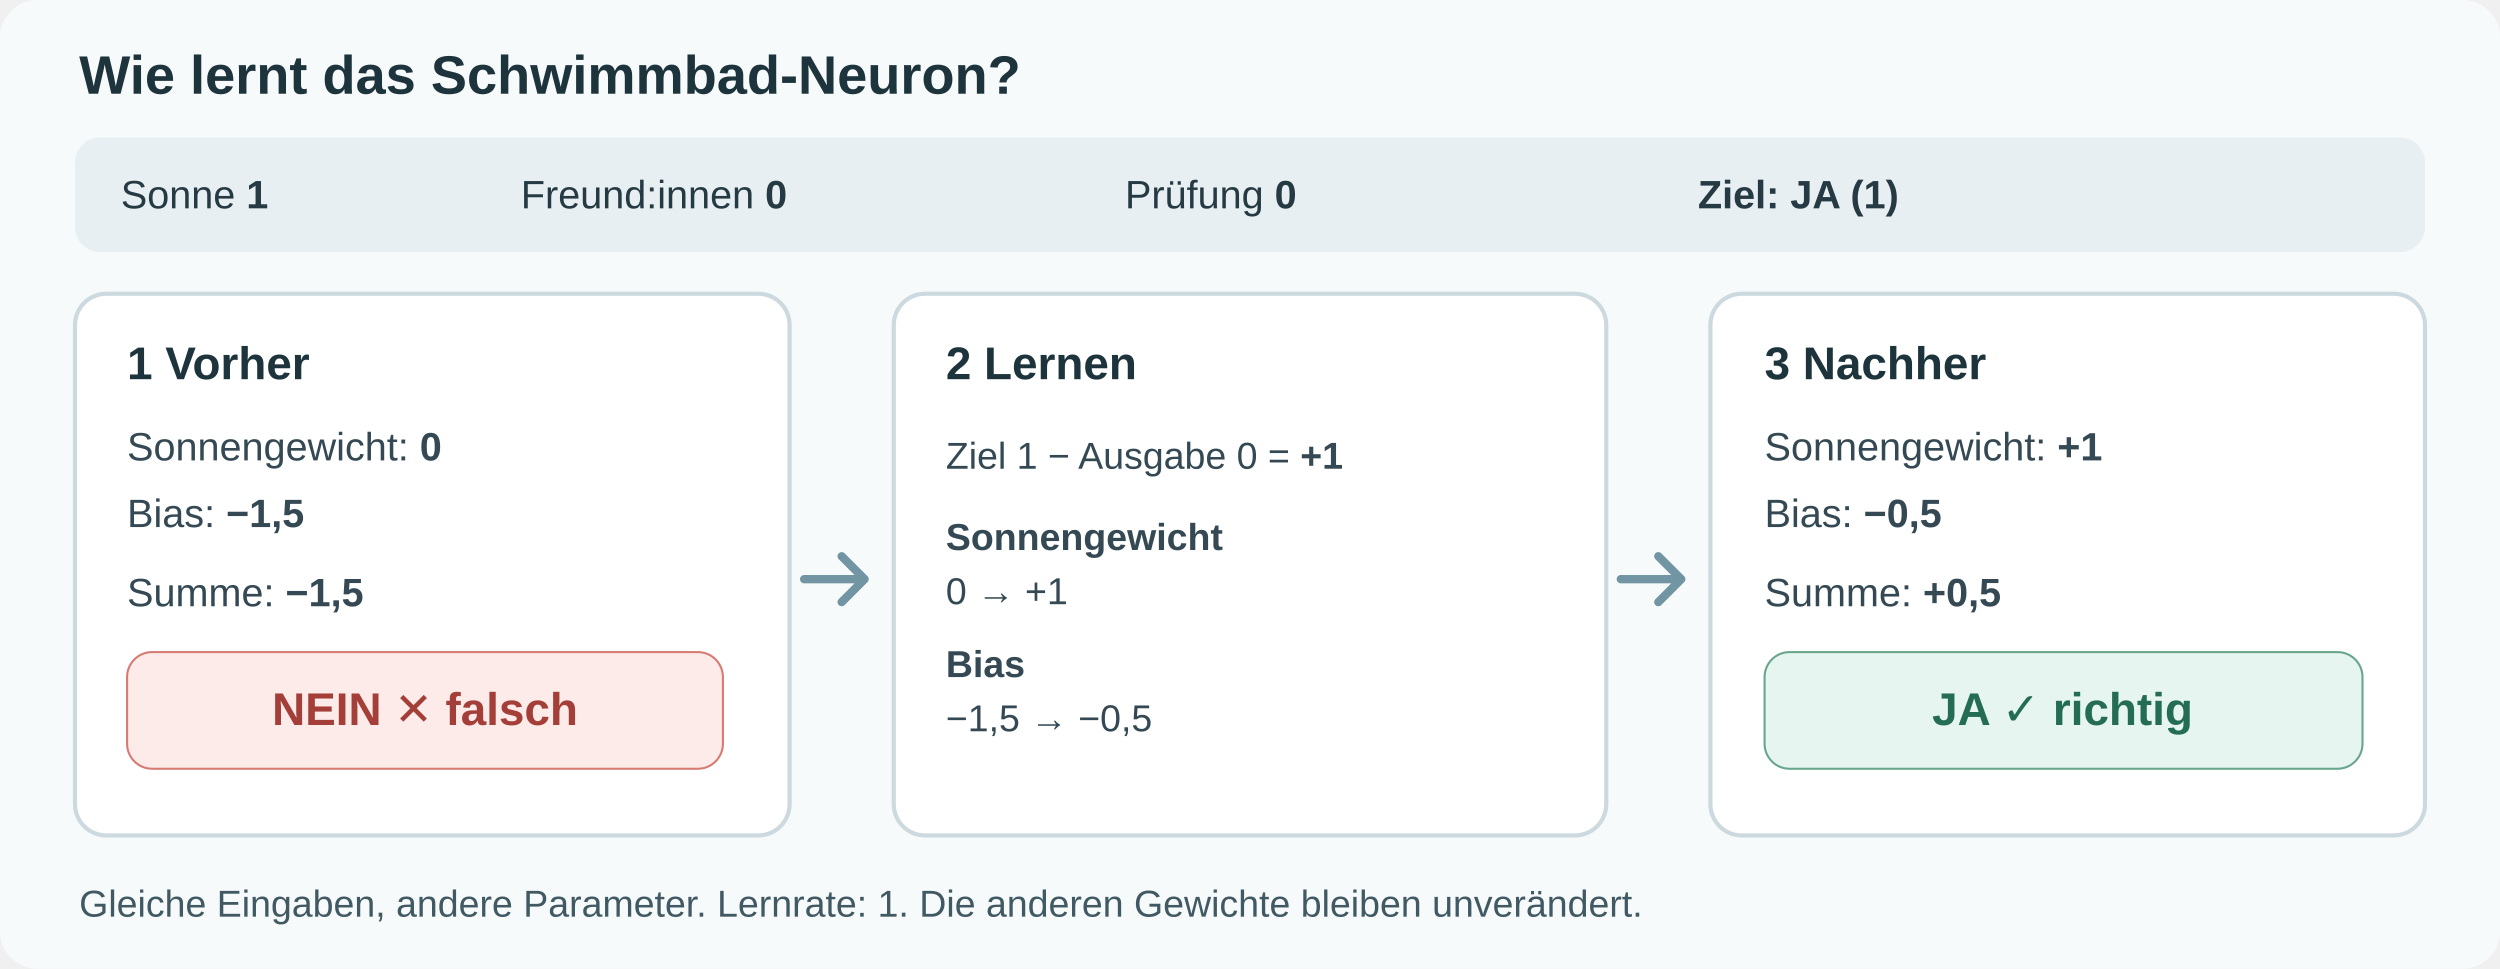
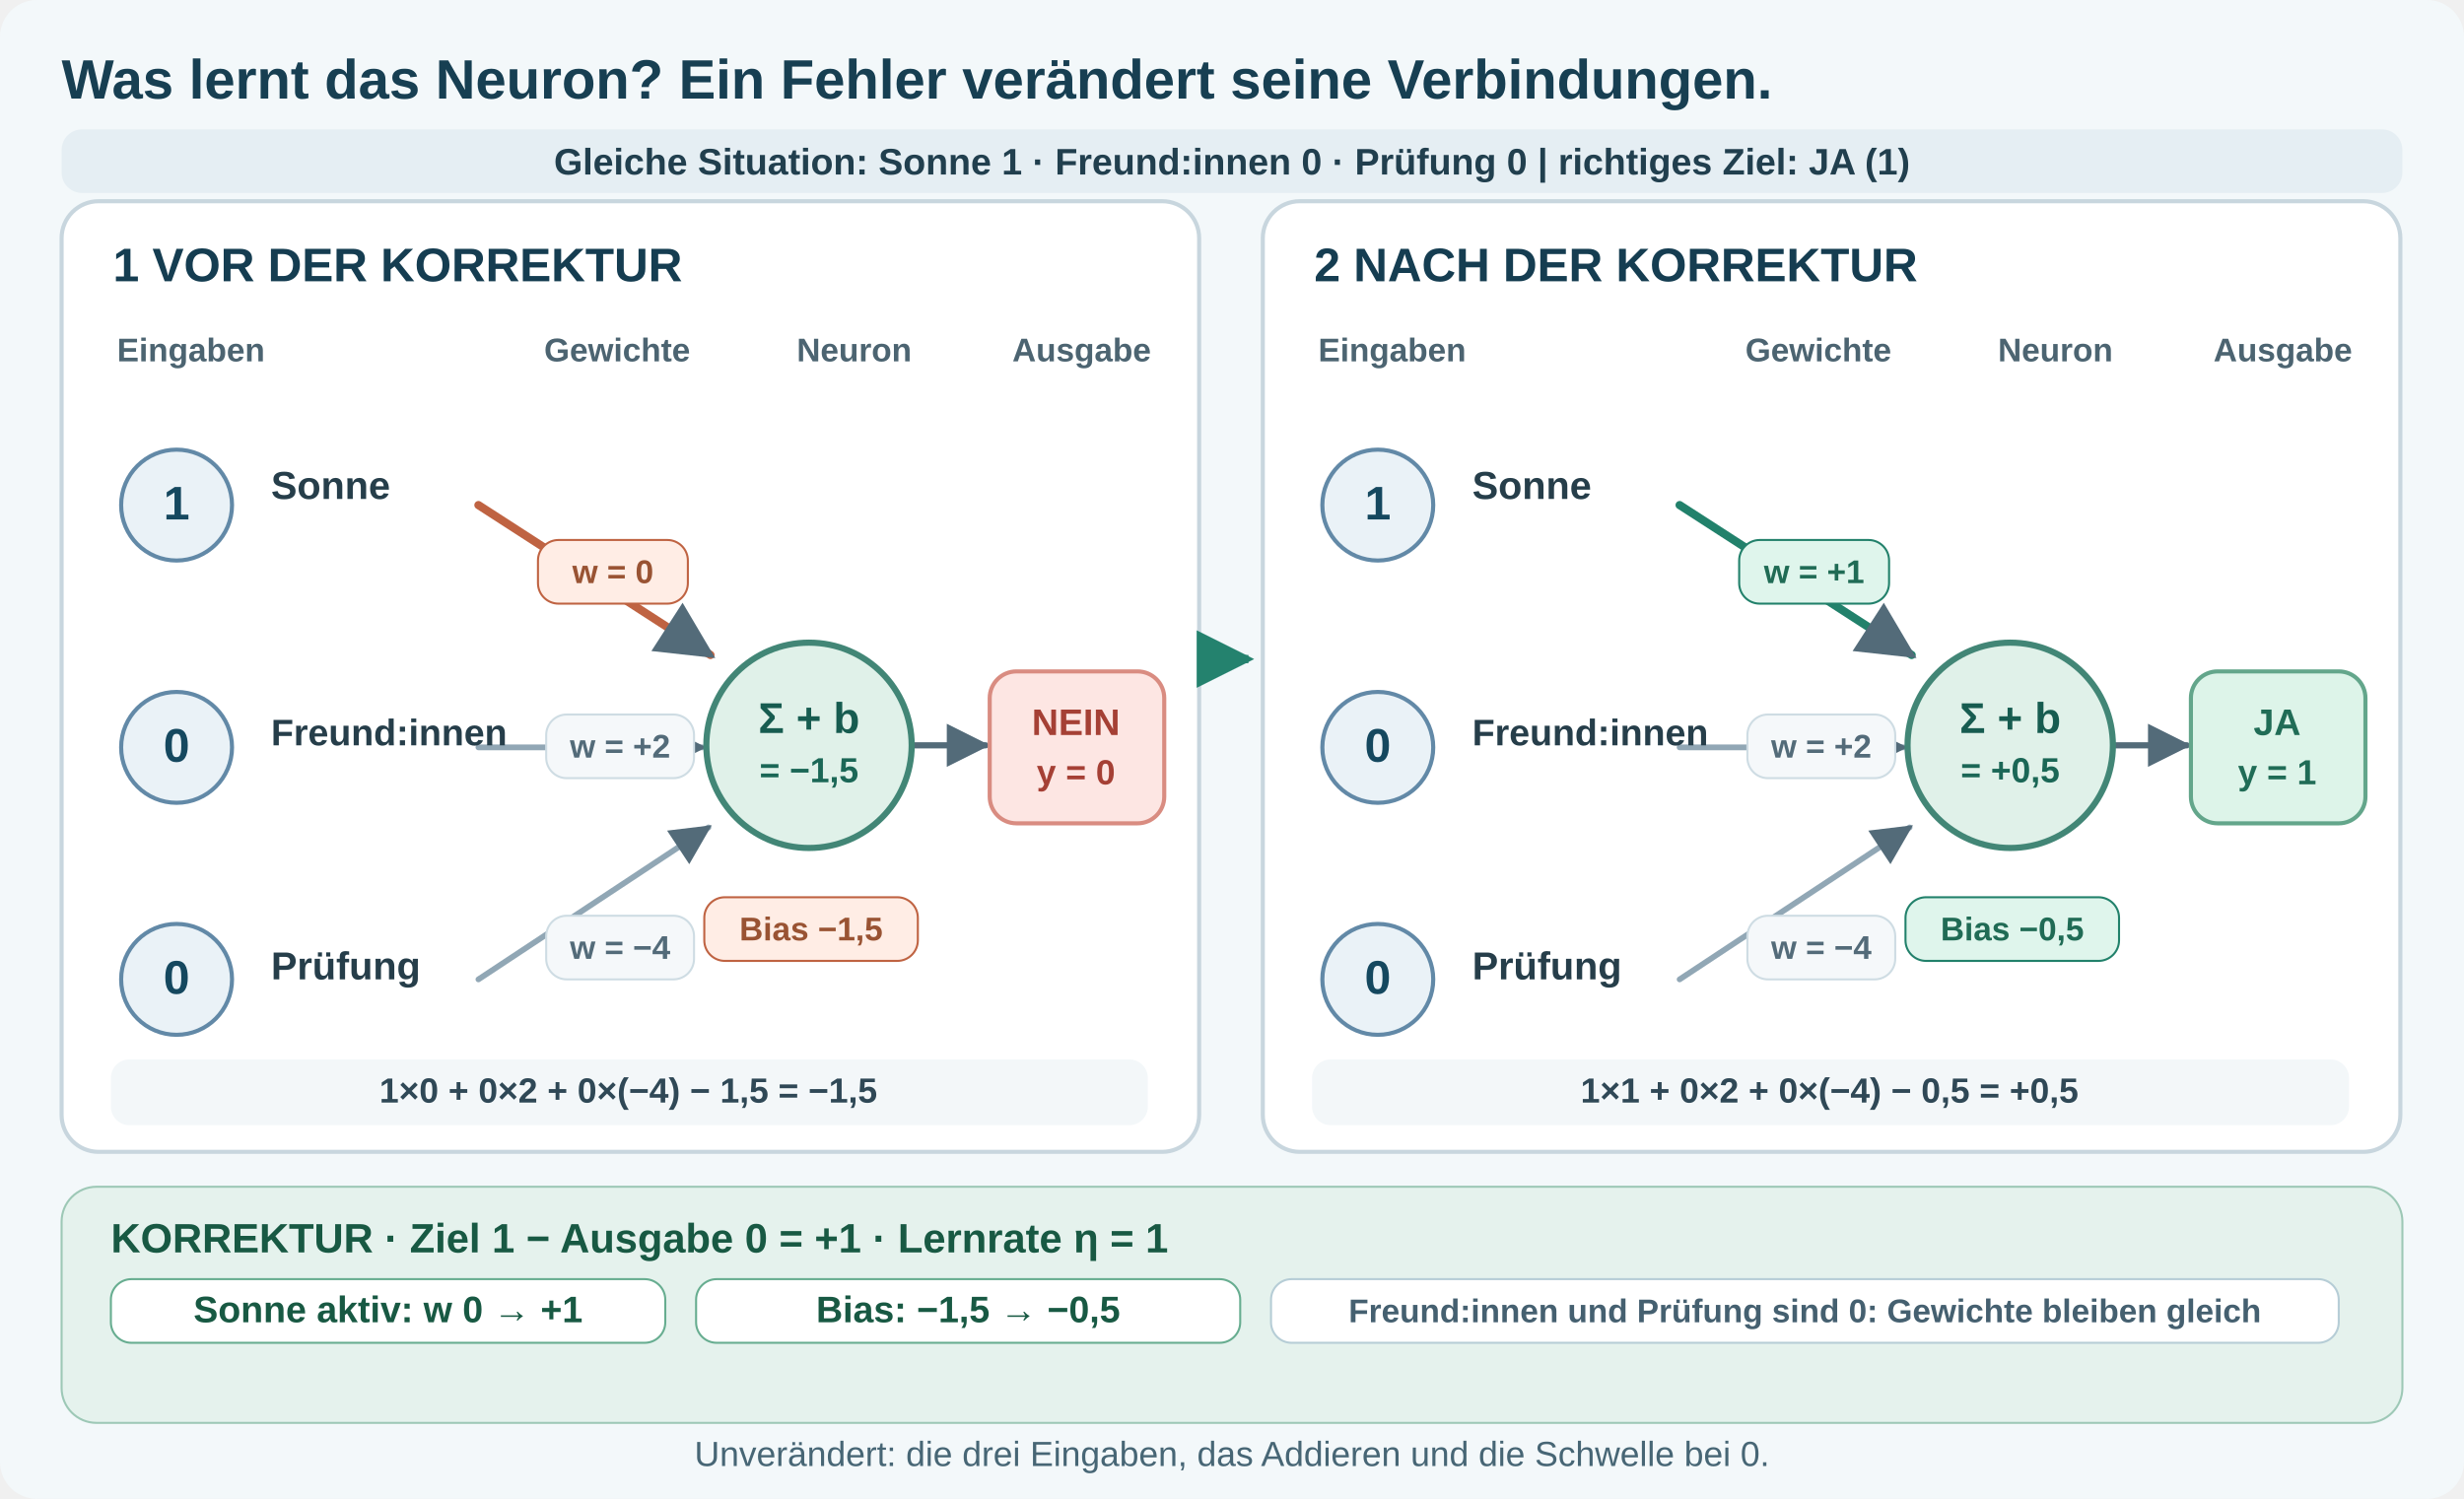
- <svg xmlns="http://www.w3.org/2000/svg" width="1200" height="465" viewBox="0 0 1200 465" role="img" aria-labelledby="titel beschreibung">
-   <rect x="0" y="0" width="1200" height="465" rx="18" fill="#f7fafb" />
-   <text x="38" y="45" font-family="Arial,Helvetica,sans-serif" font-weight="700" font-size="26" fill="#1e343d">Wie lernt das Schwimmbad-Neuron?</text>
-   <rect x="36" y="66" width="1128" height="55" rx="12" fill="#e8eff2" />
-   <g font-family="Arial,Helvetica,sans-serif" font-size="19" fill="#253a43">
-     <text x="58" y="100">Sonne <tspan font-weight="700">1</tspan>
-     </text>
-     <text x="250" y="100">Freund:innen <tspan font-weight="700">0</tspan>
-     </text>
-     <text x="540" y="100">Prüfung <tspan font-weight="700">0</tspan>
-     </text>
-     <text x="815" y="100" font-weight="700">Ziel: JA (1)</text>
+ <svg xmlns="http://www.w3.org/2000/svg" width="1200" height="730" viewBox="0 0 1200 730" font-family="Arial,Helvetica,sans-serif" role="img" aria-labelledby="title description">
+   <defs>
+     <marker id="arrow" viewBox="0 0 10 10" refX="9" refY="5" markerWidth="7" markerHeight="7" orient="auto">
+       <path d="M0 0 L10 5 L0 10 z" fill="#536b79" />
+     </marker>
+     <marker id="arrowGreen" viewBox="0 0 10 10" refX="9" refY="5" markerWidth="7" markerHeight="7" orient="auto">
+       <path d="M0 0 L10 5 L0 10 z" fill="#24826e" />
+     </marker>
+   </defs>
+   <rect width="1200" height="730" rx="18" fill="#f3f8fa" />
+   <text x="30" y="48" fill="#173f52" font-size="27" font-weight="800" text-anchor="start">Was lernt das Neuron? Ein Fehler verändert seine Verbindungen.</text>
+   <rect x="30" y="63" width="1140" height="31" rx="10" fill="#e5eef3" />
+   <text x="600" y="85" fill="#213f4e" font-size="18" font-weight="700" text-anchor="middle">Gleiche Situation: Sonne 1 · Freund:innen 0 · Prüfung 0     |     richtiges Ziel: JA (1)</text>
+   <g transform="translate(30 98)">
+     <rect x="0" y="0" width="554" height="463" rx="18" fill="#ffffff" stroke="#c8d6de" stroke-width="2" />
+     <text x="25" y="39" fill="#153d51" font-size="23" font-weight="750" text-anchor="start">1   VOR DER KORREKTUR</text>
+     <text x="27" y="78" fill="#4c6471" font-size="16" font-weight="600" text-anchor="start">Eingaben</text>
+     <text x="235" y="78" fill="#4c6471" font-size="16" font-weight="600" text-anchor="start">Gewichte</text>
+     <text x="358" y="78" fill="#4c6471" font-size="16" font-weight="600" text-anchor="start">Neuron</text>
+     <text x="463" y="78" fill="#4c6471" font-size="16" font-weight="600" text-anchor="start">Ausgabe</text>
+     <g fill="none" stroke-linecap="round" marker-end="url(#arrow)">
+       <path d="M203 148 L316 221" stroke="#bf6342" stroke-width="4" />
+       <path d="M203 266 L312 266" stroke="#91a7b5" stroke-width="2.8" />
+       <path d="M203 379 L315 305" stroke="#91a7b5" stroke-width="2.8" />
+       <path d="M413 265 L450 265" stroke="#536b79" stroke-width="3" />
+     </g>
+     <g fill="#eaf2f7" stroke="#6289a7" stroke-width="2">
+       <circle cx="56" cy="148" r="27" />
+       <circle cx="56" cy="266" r="27" />
+       <circle cx="56" cy="379" r="27" />
+     </g>
+     <text x="56" y="155" fill="#15485f" font-size="23" font-weight="800" text-anchor="middle">1</text>
+     <text x="56" y="273" fill="#15485f" font-size="23" font-weight="800" text-anchor="middle">0</text>
+     <text x="56" y="386" fill="#15485f" font-size="23" font-weight="800" text-anchor="middle">0</text>
+     <text x="102" y="145" fill="#263e4a" font-size="19" font-weight="700" text-anchor="start">Sonne</text>
+     <text x="102" y="265" fill="#263e4a" font-size="18" font-weight="700" text-anchor="start">Freund:innen</text>
+     <text x="102" y="379" fill="#263e4a" font-size="19" font-weight="700" text-anchor="start">Prüfung</text>
+     <rect x="232" y="165" width="73" height="31" rx="10" fill="#ffede5" stroke="#bf6342" />
+     <text x="268.5" y="186" fill="#995333" font-size="16" font-weight="700" text-anchor="middle">w = 0</text>
+     <rect x="236" y="250" width="72" height="31" rx="10" fill="#f5f8fa" stroke="#cedce3" />
+     <text x="272" y="271" fill="#536b79" font-size="16" font-weight="700" text-anchor="middle">w = +2</text>
+     <rect x="236" y="348" width="72" height="31" rx="10" fill="#f5f8fa" stroke="#cedce3" />
+     <text x="272" y="369" fill="#536b79" font-size="16" font-weight="700" text-anchor="middle">w = −4</text>
+     <circle cx="364" cy="265" r="50" fill="#e0f1e9" stroke="#428676" stroke-width="3" />
+     <text x="364" y="259" fill="#175c50" font-size="21" font-weight="750" text-anchor="middle">Σ + b</text>
+     <text x="364" y="283" fill="#1b6756" font-size="17" font-weight="650" text-anchor="middle">= −1,5</text>
+     <rect x="313" y="339" width="104" height="31" rx="10" fill="#ffede5" stroke="#bf6342" />
+     <text x="365" y="360" fill="#995333" font-size="16" font-weight="700" text-anchor="middle">Bias −1,5</text>
+     <rect x="452" y="229" width="85" height="74" rx="13" fill="#fde6e3" stroke="#d98c81" stroke-width="2" />
+     <text x="494" y="260" fill="#a54035" font-size="18" font-weight="800" text-anchor="middle">NEIN</text>
+     <text x="494" y="284" fill="#a54035" font-size="17" font-weight="700" text-anchor="middle">y = 0</text>
+     <rect x="24" y="418" width="505" height="32" rx="9" fill="#f3f7f9" />
+     <text x="276" y="439" fill="#2f4856" font-size="17" font-weight="600" text-anchor="middle">1×0 + 0×2 + 0×(−4) − 1,5 = −1,5</text>
  </g>
-   <rect x="36" y="141" width="343" height="260" rx="15" fill="#fff" stroke="#ccd9de" stroke-width="2" />
-   <rect x="429" y="141" width="342" height="260" rx="15" fill="#fff" stroke="#ccd9de" stroke-width="2" />
-   <rect x="821" y="141" width="343" height="260" rx="15" fill="#fff" stroke="#ccd9de" stroke-width="2" />
-   <g font-family="Arial,Helvetica,sans-serif" fill="#1e343d">
-     <text x="61" y="182" font-size="22" font-weight="700">1  Vorher</text>
-     <text x="454" y="182" font-size="22" font-weight="700">2  Lernen</text>
-     <text x="847" y="182" font-size="22" font-weight="700">3  Nachher</text>
+   <g transform="translate(615 98)">
+     <rect x="0" y="0" width="554" height="463" rx="18" fill="#ffffff" stroke="#c8d6de" stroke-width="2" />
+     <text x="25" y="39" fill="#153d51" font-size="23" font-weight="750" text-anchor="start">2   NACH DER KORREKTUR</text>
+     <text x="27" y="78" fill="#4c6471" font-size="16" font-weight="600" text-anchor="start">Eingaben</text>
+     <text x="235" y="78" fill="#4c6471" font-size="16" font-weight="600" text-anchor="start">Gewichte</text>
+     <text x="358" y="78" fill="#4c6471" font-size="16" font-weight="600" text-anchor="start">Neuron</text>
+     <text x="463" y="78" fill="#4c6471" font-size="16" font-weight="600" text-anchor="start">Ausgabe</text>
+     <g fill="none" stroke-linecap="round" marker-end="url(#arrow)">
+       <path d="M203 148 L316 221" stroke="#22816b" stroke-width="4" />
+       <path d="M203 266 L312 266" stroke="#91a7b5" stroke-width="2.8" />
+       <path d="M203 379 L315 305" stroke="#91a7b5" stroke-width="2.8" />
+       <path d="M413 265 L450 265" stroke="#536b79" stroke-width="3" />
+     </g>
+     <g fill="#eaf2f7" stroke="#6289a7" stroke-width="2">
+       <circle cx="56" cy="148" r="27" />
+       <circle cx="56" cy="266" r="27" />
+       <circle cx="56" cy="379" r="27" />
+     </g>
+     <text x="56" y="155" fill="#15485f" font-size="23" font-weight="800" text-anchor="middle">1</text>
+     <text x="56" y="273" fill="#15485f" font-size="23" font-weight="800" text-anchor="middle">0</text>
+     <text x="56" y="386" fill="#15485f" font-size="23" font-weight="800" text-anchor="middle">0</text>
+     <text x="102" y="145" fill="#263e4a" font-size="19" font-weight="700" text-anchor="start">Sonne</text>
+     <text x="102" y="265" fill="#263e4a" font-size="18" font-weight="700" text-anchor="start">Freund:innen</text>
+     <text x="102" y="379" fill="#263e4a" font-size="19" font-weight="700" text-anchor="start">Prüfung</text>
+     <rect x="232" y="165" width="73" height="31" rx="10" fill="#dff5ec" stroke="#22816b" />
+     <text x="268.5" y="186" fill="#206b55" font-size="16" font-weight="700" text-anchor="middle">w = +1</text>
+     <rect x="236" y="250" width="72" height="31" rx="10" fill="#f5f8fa" stroke="#cedce3" />
+     <text x="272" y="271" fill="#536b79" font-size="16" font-weight="700" text-anchor="middle">w = +2</text>
+     <rect x="236" y="348" width="72" height="31" rx="10" fill="#f5f8fa" stroke="#cedce3" />
+     <text x="272" y="369" fill="#536b79" font-size="16" font-weight="700" text-anchor="middle">w = −4</text>
+     <circle cx="364" cy="265" r="50" fill="#e0f1e9" stroke="#428676" stroke-width="3" />
+     <text x="364" y="259" fill="#175c50" font-size="21" font-weight="750" text-anchor="middle">Σ + b</text>
+     <text x="364" y="283" fill="#1b6756" font-size="17" font-weight="650" text-anchor="middle">= +0,5</text>
+     <rect x="313" y="339" width="104" height="31" rx="10" fill="#dff5ec" stroke="#22816b" />
+     <text x="365" y="360" fill="#206b55" font-size="16" font-weight="700" text-anchor="middle">Bias −0,5</text>
+     <rect x="452" y="229" width="85" height="74" rx="13" fill="#ddf4e9" stroke="#63a68b" stroke-width="2" />
+     <text x="494" y="260" fill="#206c56" font-size="18" font-weight="800" text-anchor="middle">JA</text>
+     <text x="494" y="284" fill="#206c56" font-size="17" font-weight="700" text-anchor="middle">y = 1</text>
+     <rect x="24" y="418" width="505" height="32" rx="9" fill="#f3f7f9" />
+     <text x="276" y="439" fill="#2f4856" font-size="17" font-weight="600" text-anchor="middle">1×1 + 0×2 + 0×(−4) − 0,5 = +0,5</text>
  </g>
-   <g font-family="Arial,Helvetica,sans-serif" font-size="19" fill="#344953">
-     <text x="61" y="221">Sonnengewicht: <tspan font-weight="700">0</tspan>
-     </text>
-     <text x="61" y="253">Bias: <tspan font-weight="700">−1,5</tspan>
-     </text>
-     <text x="61" y="291">Summe: <tspan font-weight="700">−1,5</tspan>
-     </text>
-     <text x="847" y="221">Sonnengewicht: <tspan font-weight="700">+1</tspan>
-     </text>
-     <text x="847" y="253">Bias: <tspan font-weight="700">−0,5</tspan>
-     </text>
-     <text x="847" y="291">Summe: <tspan font-weight="700">+0,5</tspan>
-     </text>
-   </g>
-   <rect x="61" y="313" width="286" height="56" rx="12" fill="#fdebea" stroke="#d67b72" />
-   <rect x="847" y="313" width="287" height="56" rx="12" fill="#e6f5ef" stroke="#68a68b" />
-   <g font-family="Arial,Helvetica,sans-serif" text-anchor="middle" font-weight="700" font-size="22">
-     <text x="204" y="348" fill="#a33f38">NEIN  ✕  falsch</text>
-     <text x="990" y="348" fill="#246d54">JA  ✓  richtig</text>
-   </g>
-   <g font-family="Arial,Helvetica,sans-serif" font-size="18" fill="#344953">
-     <text x="454" y="225">Ziel 1 − Ausgabe 0 = <tspan font-weight="700">+1</tspan>
-     </text>
-     <text x="454" y="264" font-weight="700">Sonnengewicht</text>
-     <text x="454" y="290">0 → +1</text>
-     <text x="454" y="325" font-weight="700">Bias</text>
-     <text x="454" y="351">−1,5 → −0,5</text>
-   </g>
-   <g fill="none" stroke="#7195a2" stroke-width="4" stroke-linecap="round" stroke-linejoin="round">
-     <path d="M386 278 h29 m-11 -11 11 11 -11 11" />
-     <path d="M778 278 h29 m-11 -11 11 11 -11 11" />
-   </g>
-   <text x="38" y="440" font-family="Arial,Helvetica,sans-serif" font-size="18" fill="#415963">Gleiche Eingaben, andere Parameter. Lernrate: 1. Die anderen Gewichte bleiben unverändert.</text>
+   <path d="M589 321 h19" stroke="#24826e" stroke-width="4" marker-end="url(#arrowGreen)" />
+   <rect x="30" y="578" width="1140" height="115" rx="17" fill="#e5f2ed" stroke="#9dc8b6" />
+   <text x="54" y="610" fill="#185943" font-size="20" font-weight="800" text-anchor="start">KORREKTUR  ·  Ziel 1 − Ausgabe 0 = +1  ·  Lernrate η = 1</text>
+   <rect x="54" y="623" width="270" height="31" rx="10" fill="#ffffff" stroke="#67ad90" />
+   <text x="189" y="644" fill="#185943" font-size="18" font-weight="700" text-anchor="middle">Sonne aktiv: w 0 → +1</text>
+   <rect x="339" y="623" width="265" height="31" rx="10" fill="#ffffff" stroke="#67ad90" />
+   <text x="471.5" y="644" fill="#185943" font-size="18" font-weight="700" text-anchor="middle">Bias: −1,5 → −0,5</text>
+   <rect x="619" y="623" width="520" height="31" rx="10" fill="#ffffff" stroke="#b6cdd6" />
+   <text x="879" y="644" fill="#456070" font-size="16" font-weight="700" text-anchor="middle">Freund:innen und Prüfung sind 0: Gewichte bleiben gleich</text>
+   <text x="600" y="714" fill="#476675" font-size="17" font-weight="500" text-anchor="middle">Unverändert: die drei Eingaben, das Addieren und die Schwelle bei 0.</text>
</svg>
